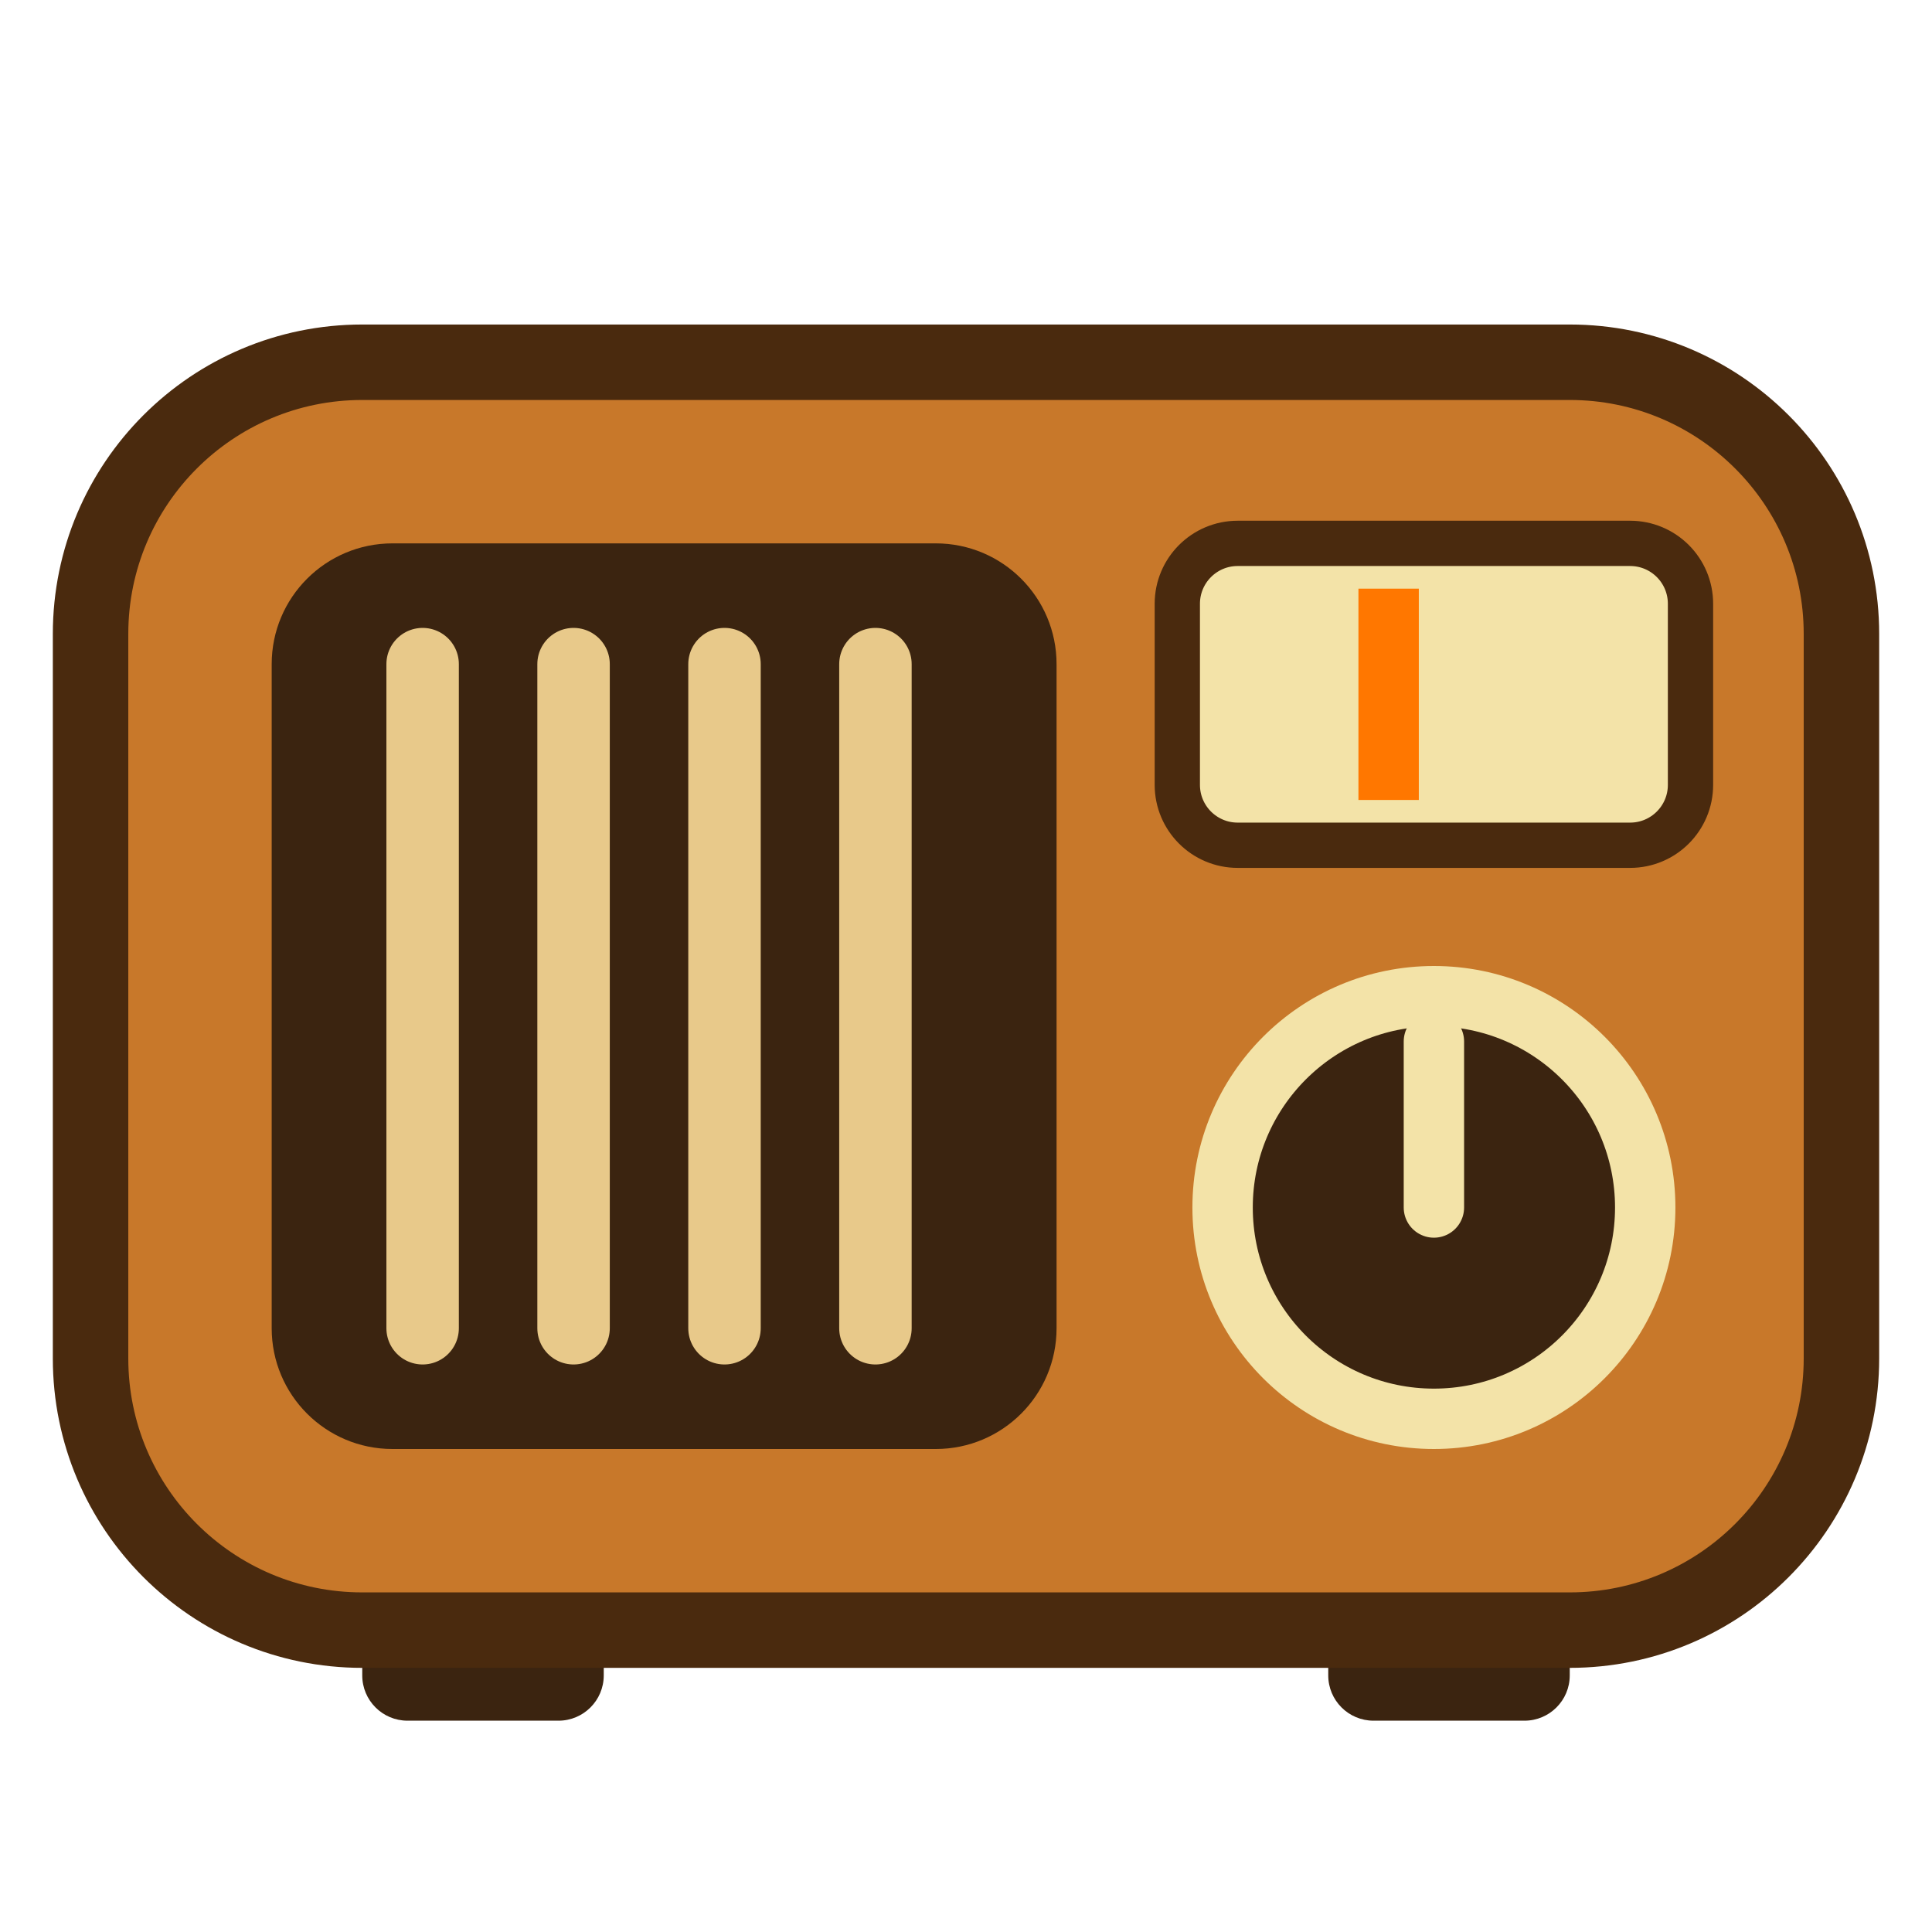
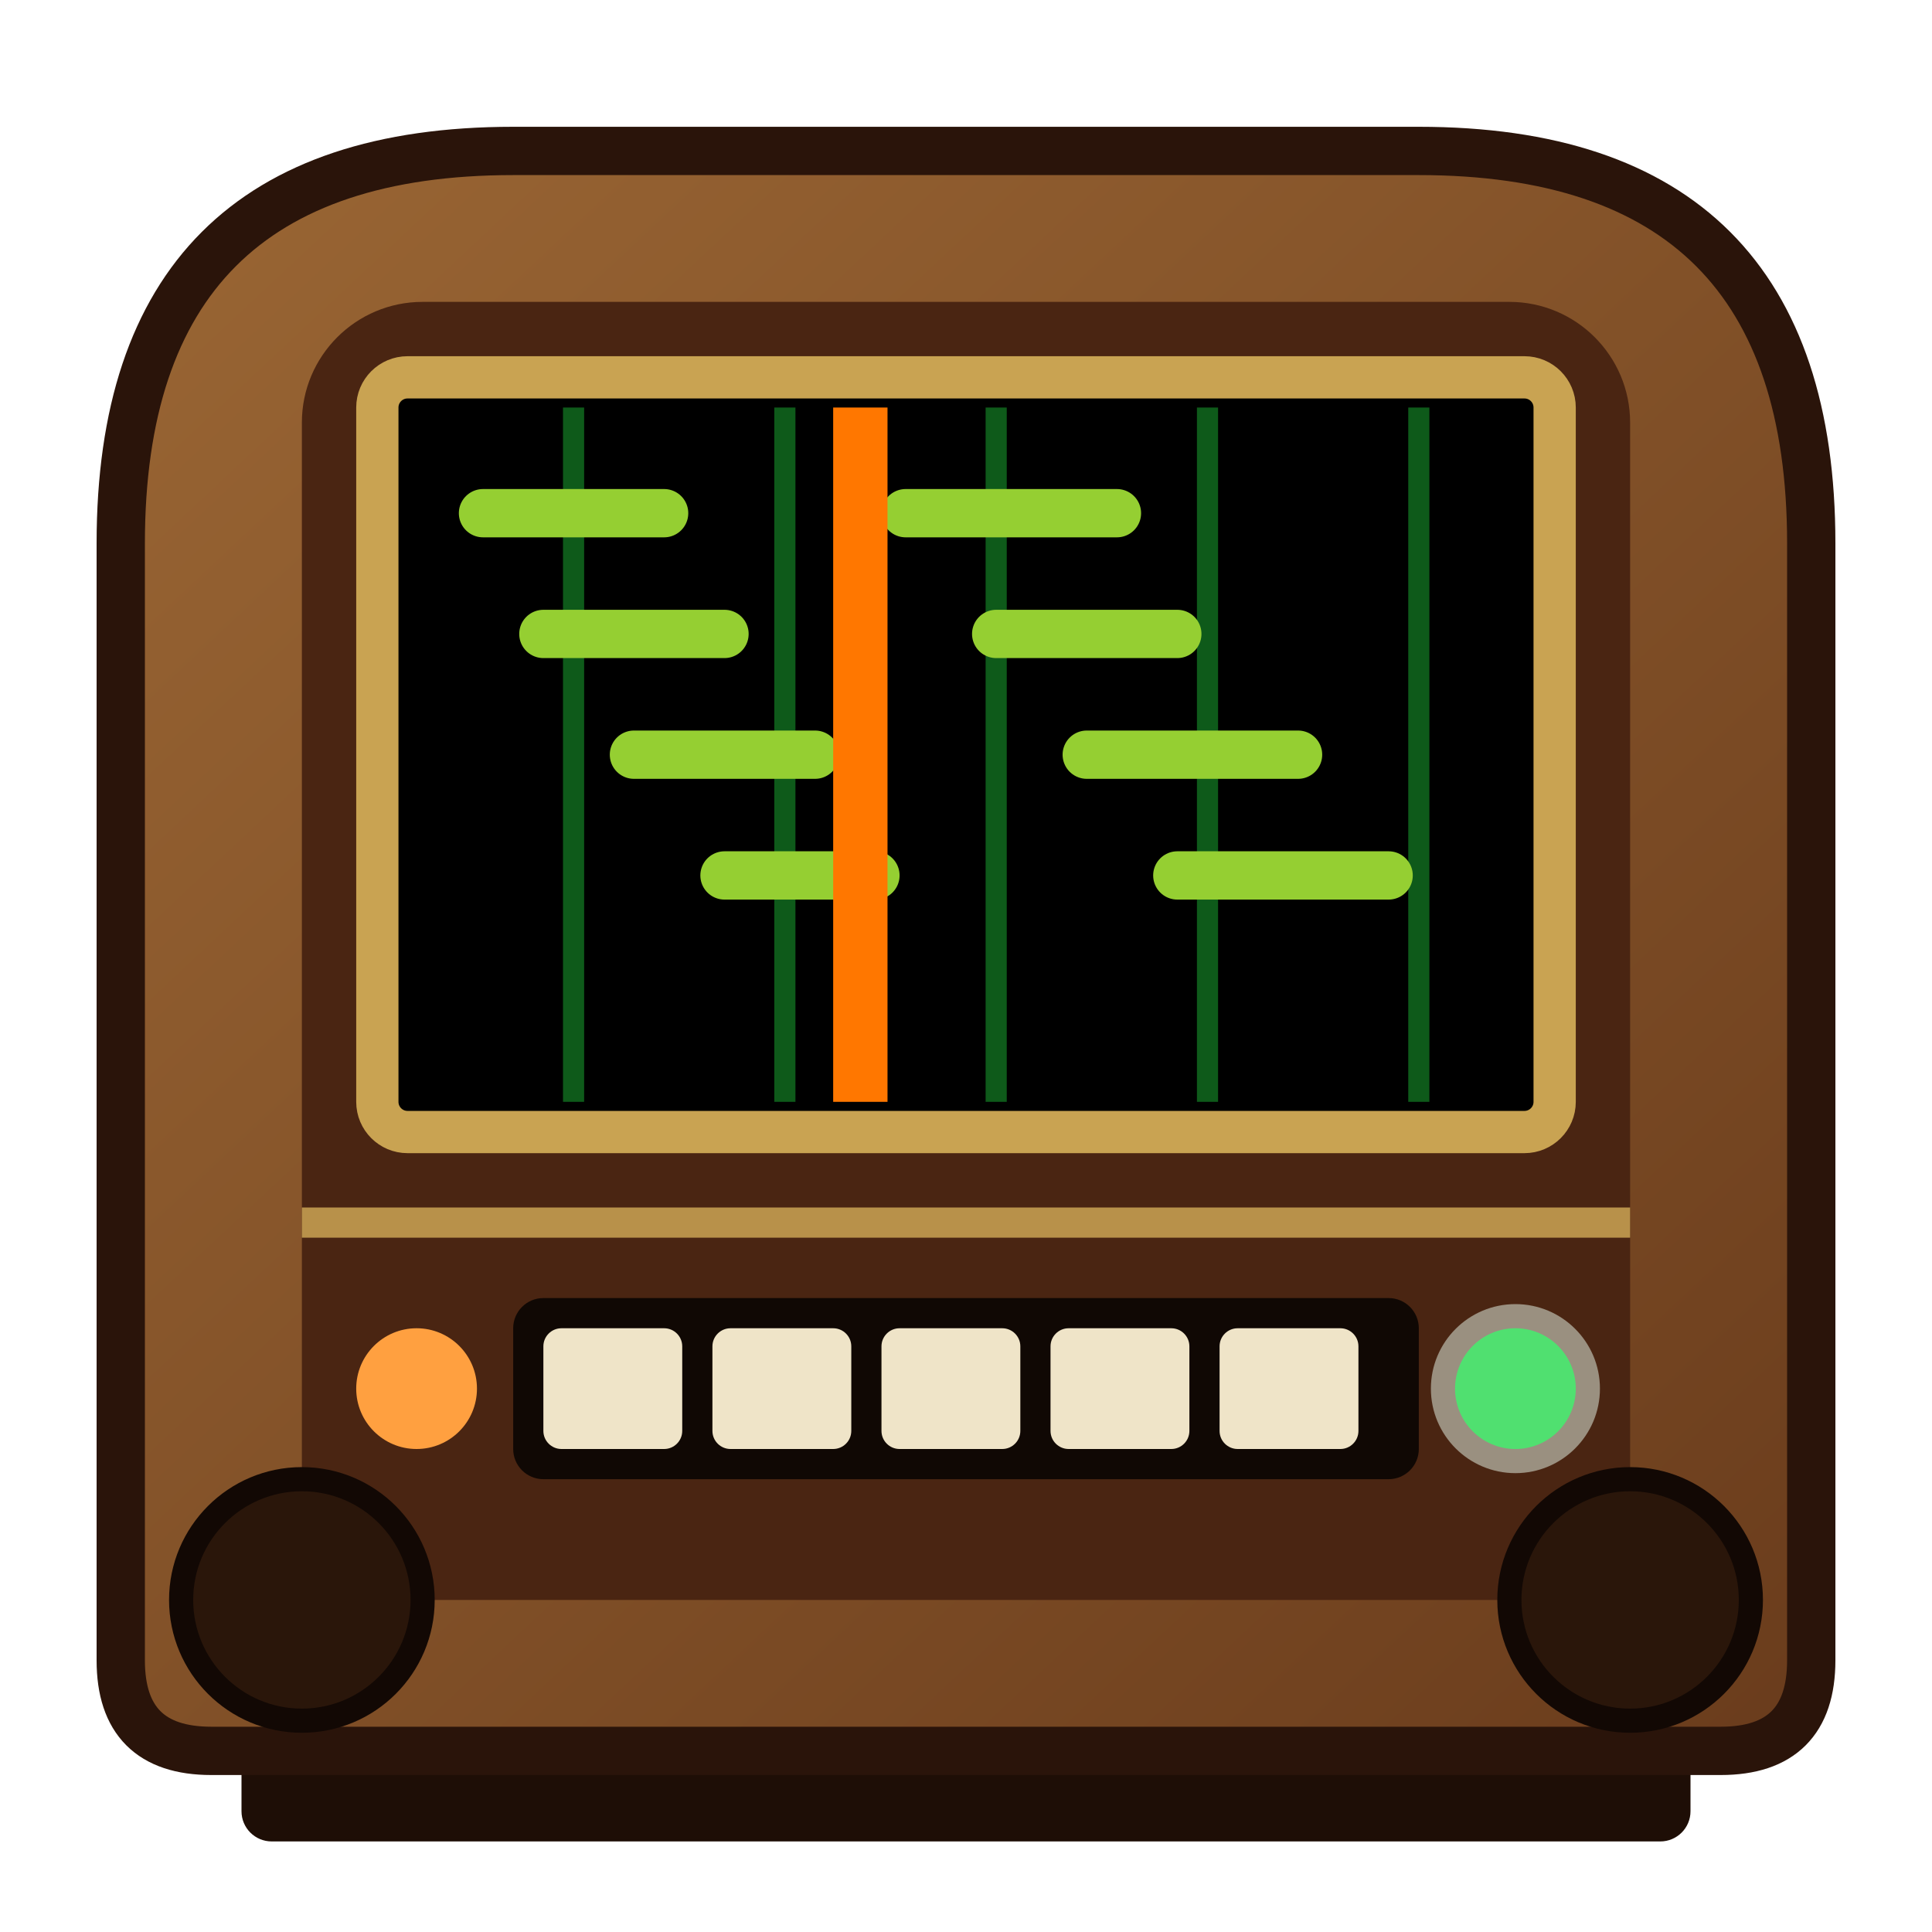
<svg xmlns="http://www.w3.org/2000/svg" width="64" height="64" viewBox="0 0 64 64">
-   <rect x="12" y="52" width="8" height="5" rx="1.5" fill="#3b2410" />
-   <rect x="44" y="52" width="8" height="5" rx="1.5" fill="#3b2410" />
-   <rect x="3" y="12" width="58" height="42" rx="9" fill="#c8782a" stroke="#4a2a0e" stroke-width="2.5" />
-   <rect x="9" y="18" width="26" height="30" rx="4" fill="#3b2410" />
-   <g stroke="#e8c98a" stroke-width="2.4" stroke-linecap="round">
-     <line x1="14" y1="22" x2="14" y2="44" />
-     <line x1="19" y1="22" x2="19" y2="44" />
-     <line x1="24" y1="22" x2="24" y2="44" />
-     <line x1="29" y1="22" x2="29" y2="44" />
+   <defs>
+     <linearGradient id="wood" x1="0" y1="0" x2="1" y2="1">
+       <stop offset="0" stop-color="#9a6634" />
+       <stop offset="1" stop-color="#6a3c1c" />
+     </linearGradient>
+   </defs>
+   <rect x="8" y="56" width="48" height="5" rx="1" fill="#1e0e06" />
+   <path d="M4 18 Q4 5 17 5 L47 5 Q60 5 60 18 L60 55 Q60 58 57 58 L7 58 Q4 58 4 55 Z" fill="url(#wood)" stroke="#2a140a" stroke-width="1.6" />
+   <rect x="10" y="10" width="44" height="43" rx="4" fill="#4a2512" />
+   <rect x="12.5" y="12.5" width="39" height="25" rx="1" fill="#000" stroke="#c9a352" stroke-width="1.4" />
+   <g stroke="#0e5a1a" stroke-width="0.7">
+     <line x1="19" y1="13.5" x2="19" y2="36.5" />
+     <line x1="26" y1="13.5" x2="26" y2="36.5" />
+     <line x1="33" y1="13.5" x2="33" y2="36.5" />
+     <line x1="40" y1="13.5" x2="40" y2="36.5" />
+     <line x1="47" y1="13.5" x2="47" y2="36.5" />
  </g>
-   <rect x="39" y="18" width="17" height="10" rx="2" fill="#f3e3a8" stroke="#4a2a0e" stroke-width="1.5" />
-   <line x1="46" y1="19.5" x2="46" y2="26.5" stroke="#ff7700" stroke-width="2" />
-   <circle cx="47.5" cy="40" r="7" fill="#3b2410" stroke="#f3e3a8" stroke-width="2" />
-   <line x1="47.5" y1="40" x2="47.5" y2="34.5" stroke="#f3e3a8" stroke-width="2" stroke-linecap="round" />
+   <g stroke="#95cf32" stroke-width="1.6" stroke-linecap="round">
+     <line x1="16" y1="17" x2="22" y2="17" />
+     <line x1="18" y1="21" x2="24" y2="21" />
+     <line x1="21" y1="25" x2="27" y2="25" />
+     <line x1="30" y1="17" x2="37" y2="17" />
+     <line x1="33" y1="21" x2="39" y2="21" />
+     <line x1="36" y1="25" x2="43" y2="25" />
+     <line x1="39" y1="29" x2="46" y2="29" />
+     <line x1="24" y1="29" x2="29" y2="29" />
+   </g>
+   <line x1="28.5" y1="13.5" x2="28.5" y2="36.5" stroke="#ff7700" stroke-width="1.8" />
+   <rect x="10" y="40" width="44" height="1" fill="#b8914a" />
+   <rect x="17" y="43" width="30" height="6" rx="1" fill="#100804" />
+   <g fill="#efe4c8">
+     <rect x="18" y="44" width="4.6" height="4" rx="0.6" />
+     <rect x="23.6" y="44" width="4.6" height="4" rx="0.6" />
+     <rect x="29.2" y="44" width="4.6" height="4" rx="0.6" />
+     <rect x="34.8" y="44" width="4.6" height="4" rx="0.6" />
+     <rect x="40.4" y="44" width="4.6" height="4" rx="0.6" />
+   </g>
+   <circle cx="13.8" cy="46" r="2" fill="#ffa040" />
+   <circle cx="50.2" cy="46" r="2.4" fill="#50e070" stroke="#9a9080" stroke-width="0.8" />
+   <circle cx="10" cy="53" r="4" fill="#2a160a" stroke="#120804" stroke-width="0.8" />
+   <circle cx="54" cy="53" r="4" fill="#2a160a" stroke="#120804" stroke-width="0.8" />
</svg>
